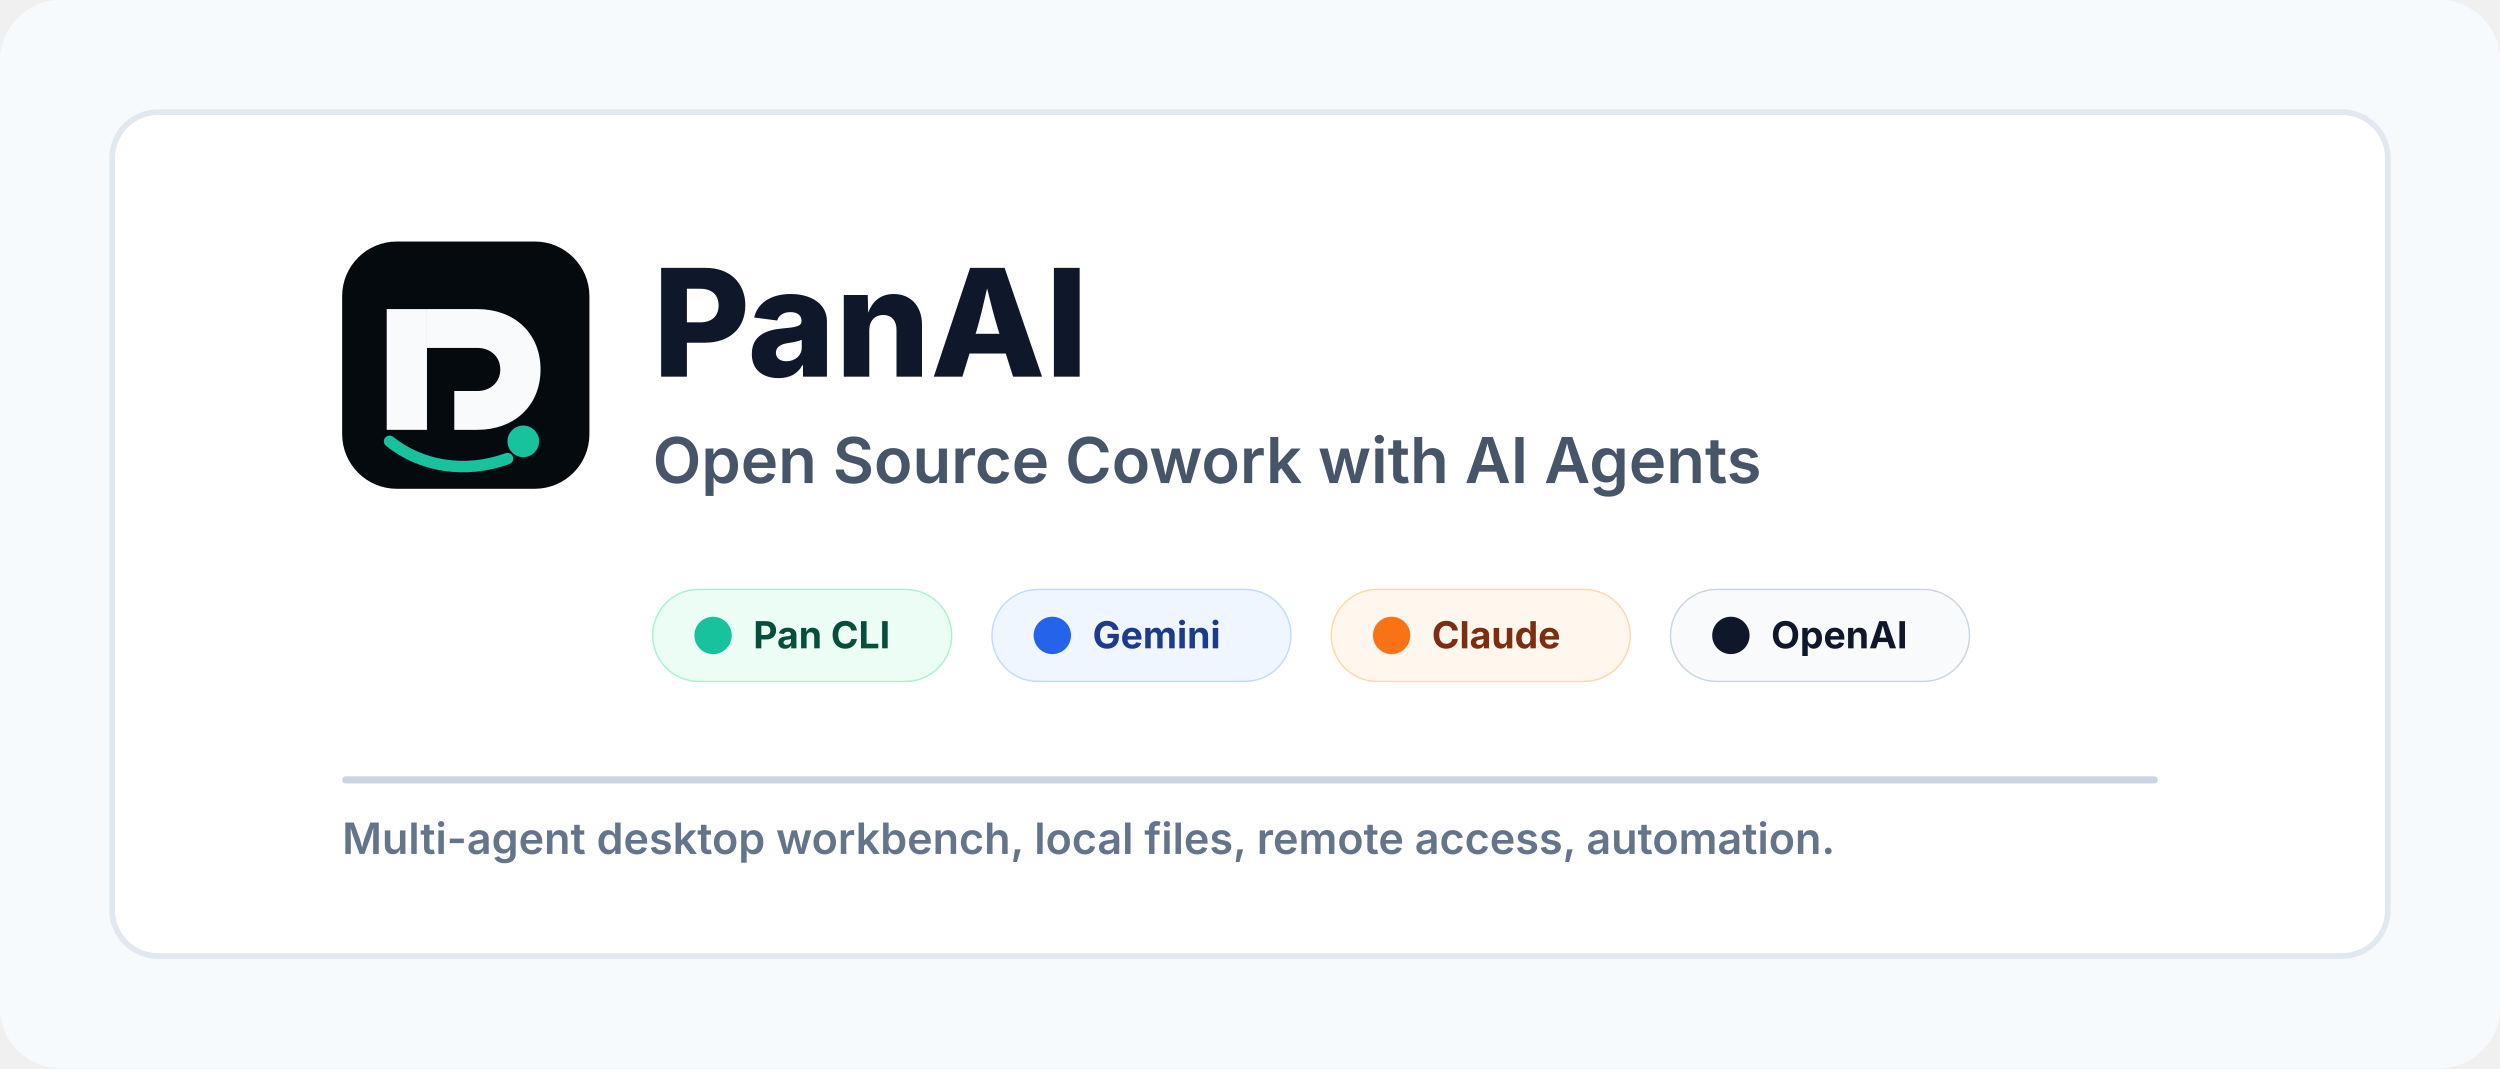
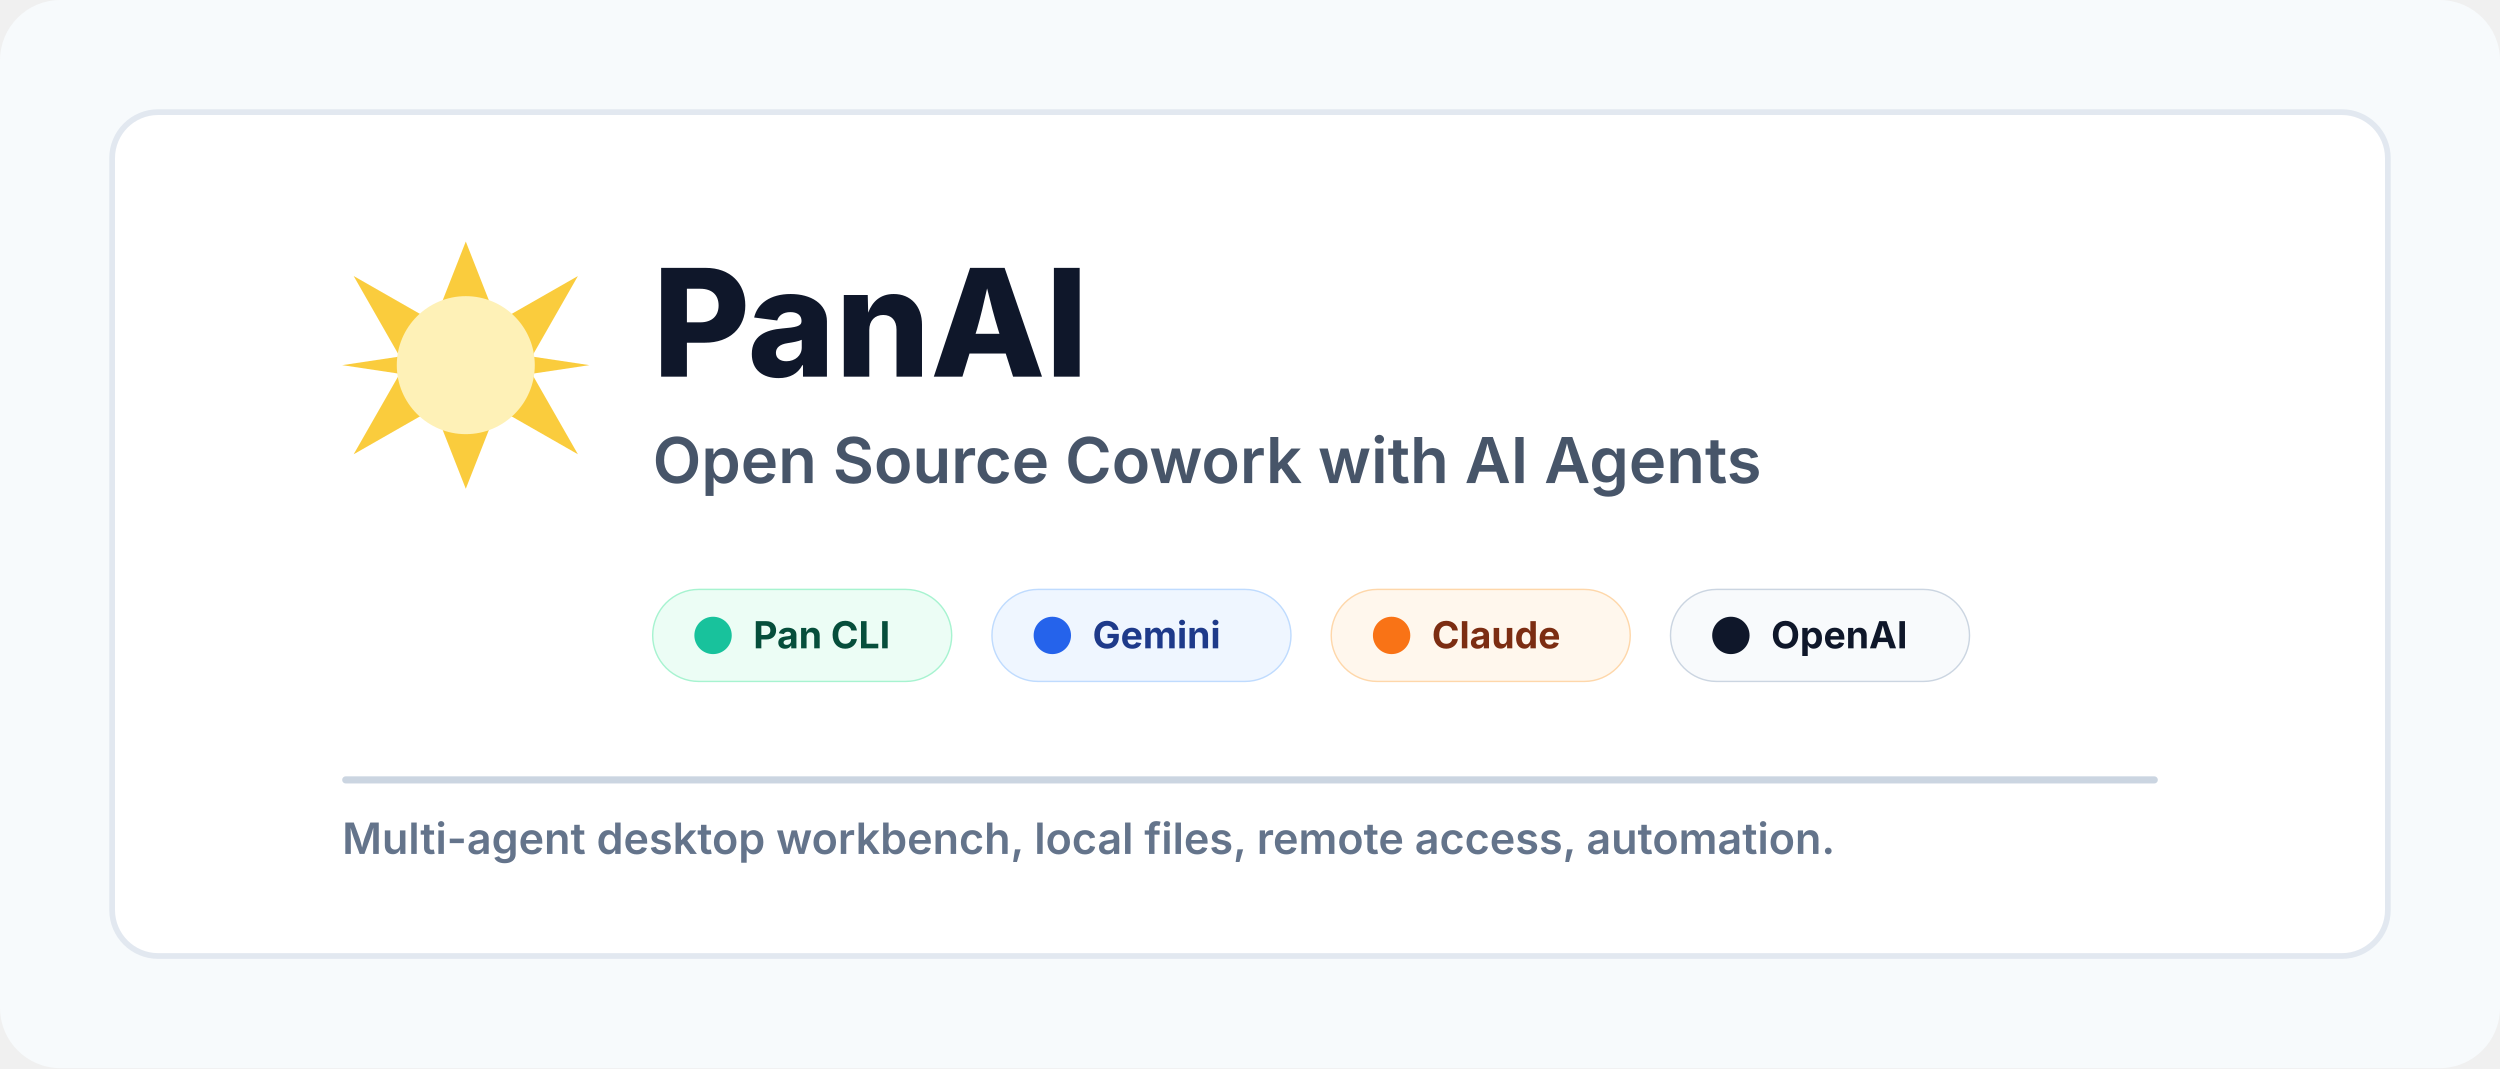
<svg xmlns="http://www.w3.org/2000/svg" width="1739" height="743" viewBox="0 0 1739 743" fill="none">
  <rect width="1739" height="743" rx="42" fill="#F7FAFC" />
  <rect x="78" y="78" width="1583" height="587" rx="32" fill="#FFFFFF" stroke="#E2E8F0" stroke-width="4" />
  <g transform="translate(238 168)">
-     <rect width="172" height="172" rx="38" fill="#050A0F" />
-     <path d="M59 47H94C120 47 138 64 138 89C138 114 120 131 94 131H78V104H94C103 104 110 98 110 89C110 80 103 74 94 74H59V47Z" fill="#F8FAFC" />
-     <path d="M59 47V131H31V47H59Z" fill="#F8FAFC" />
-     <circle cx="126" cy="139" r="11" fill="#18C29C" />
-     <path d="M33 139C54 156 85 162 115 151" stroke="#18C29C" stroke-width="8" stroke-linecap="round" />
+     <path d="M86 0L108 56L164 24L132 80L172 86L132 92L164 148L108 116L86 172L64 116L8 148L40 92L0 86L40 80L8 24L64 56Z" fill="#FACC3D" />
+     <circle cx="86" cy="86" r="48" fill="#FEF1B7" />
  </g>
  <text x="454" y="262" font-family="Inter, Arial, sans-serif" font-size="104" font-weight="800" fill="#0F172A">PanAI</text>
  <text x="454" y="336" font-family="Inter, Arial, sans-serif" font-size="44" font-weight="600" fill="#475569">Open Source Cowork with AI Agents</text>
  <g transform="translate(454 410)">
    <rect width="208" height="64" rx="32" fill="#ECFDF5" stroke="#A7F3D0" />
    <circle cx="42" cy="32" r="13" fill="#18C29C" />
    <text x="70" y="41" font-family="Inter, Arial, sans-serif" font-size="26" font-weight="700" fill="#064E3B">Pan CLI</text>
  </g>
  <g transform="translate(690 410)">
    <rect width="208" height="64" rx="32" fill="#EFF6FF" stroke="#BFDBFE" />
    <circle cx="42" cy="32" r="13" fill="#2563EB" />
    <text x="70" y="41" font-family="Inter, Arial, sans-serif" font-size="26" font-weight="700" fill="#1E3A8A">Gemini</text>
  </g>
  <g transform="translate(926 410)">
    <rect width="208" height="64" rx="32" fill="#FFF7ED" stroke="#FED7AA" />
    <circle cx="42" cy="32" r="13" fill="#F97316" />
    <text x="70" y="41" font-family="Inter, Arial, sans-serif" font-size="26" font-weight="700" fill="#7C2D12">Claude</text>
  </g>
  <g transform="translate(1162 410)">
    <rect width="208" height="64" rx="32" fill="#F8FAFC" stroke="#CBD5E1" />
    <circle cx="42" cy="32" r="13" fill="#0F172A" />
    <text x="70" y="41" font-family="Inter, Arial, sans-serif" font-size="26" font-weight="700" fill="#0F172A">OpenAI</text>
  </g>
  <rect x="238" y="540" width="1263" height="5" rx="2.5" fill="#CBD5E1" />
  <text x="238" y="594" font-family="Inter, Arial, sans-serif" font-size="30" font-weight="600" fill="#64748B">Multi-agent desktop workbench, local files, remote access, automation.</text>
</svg>
